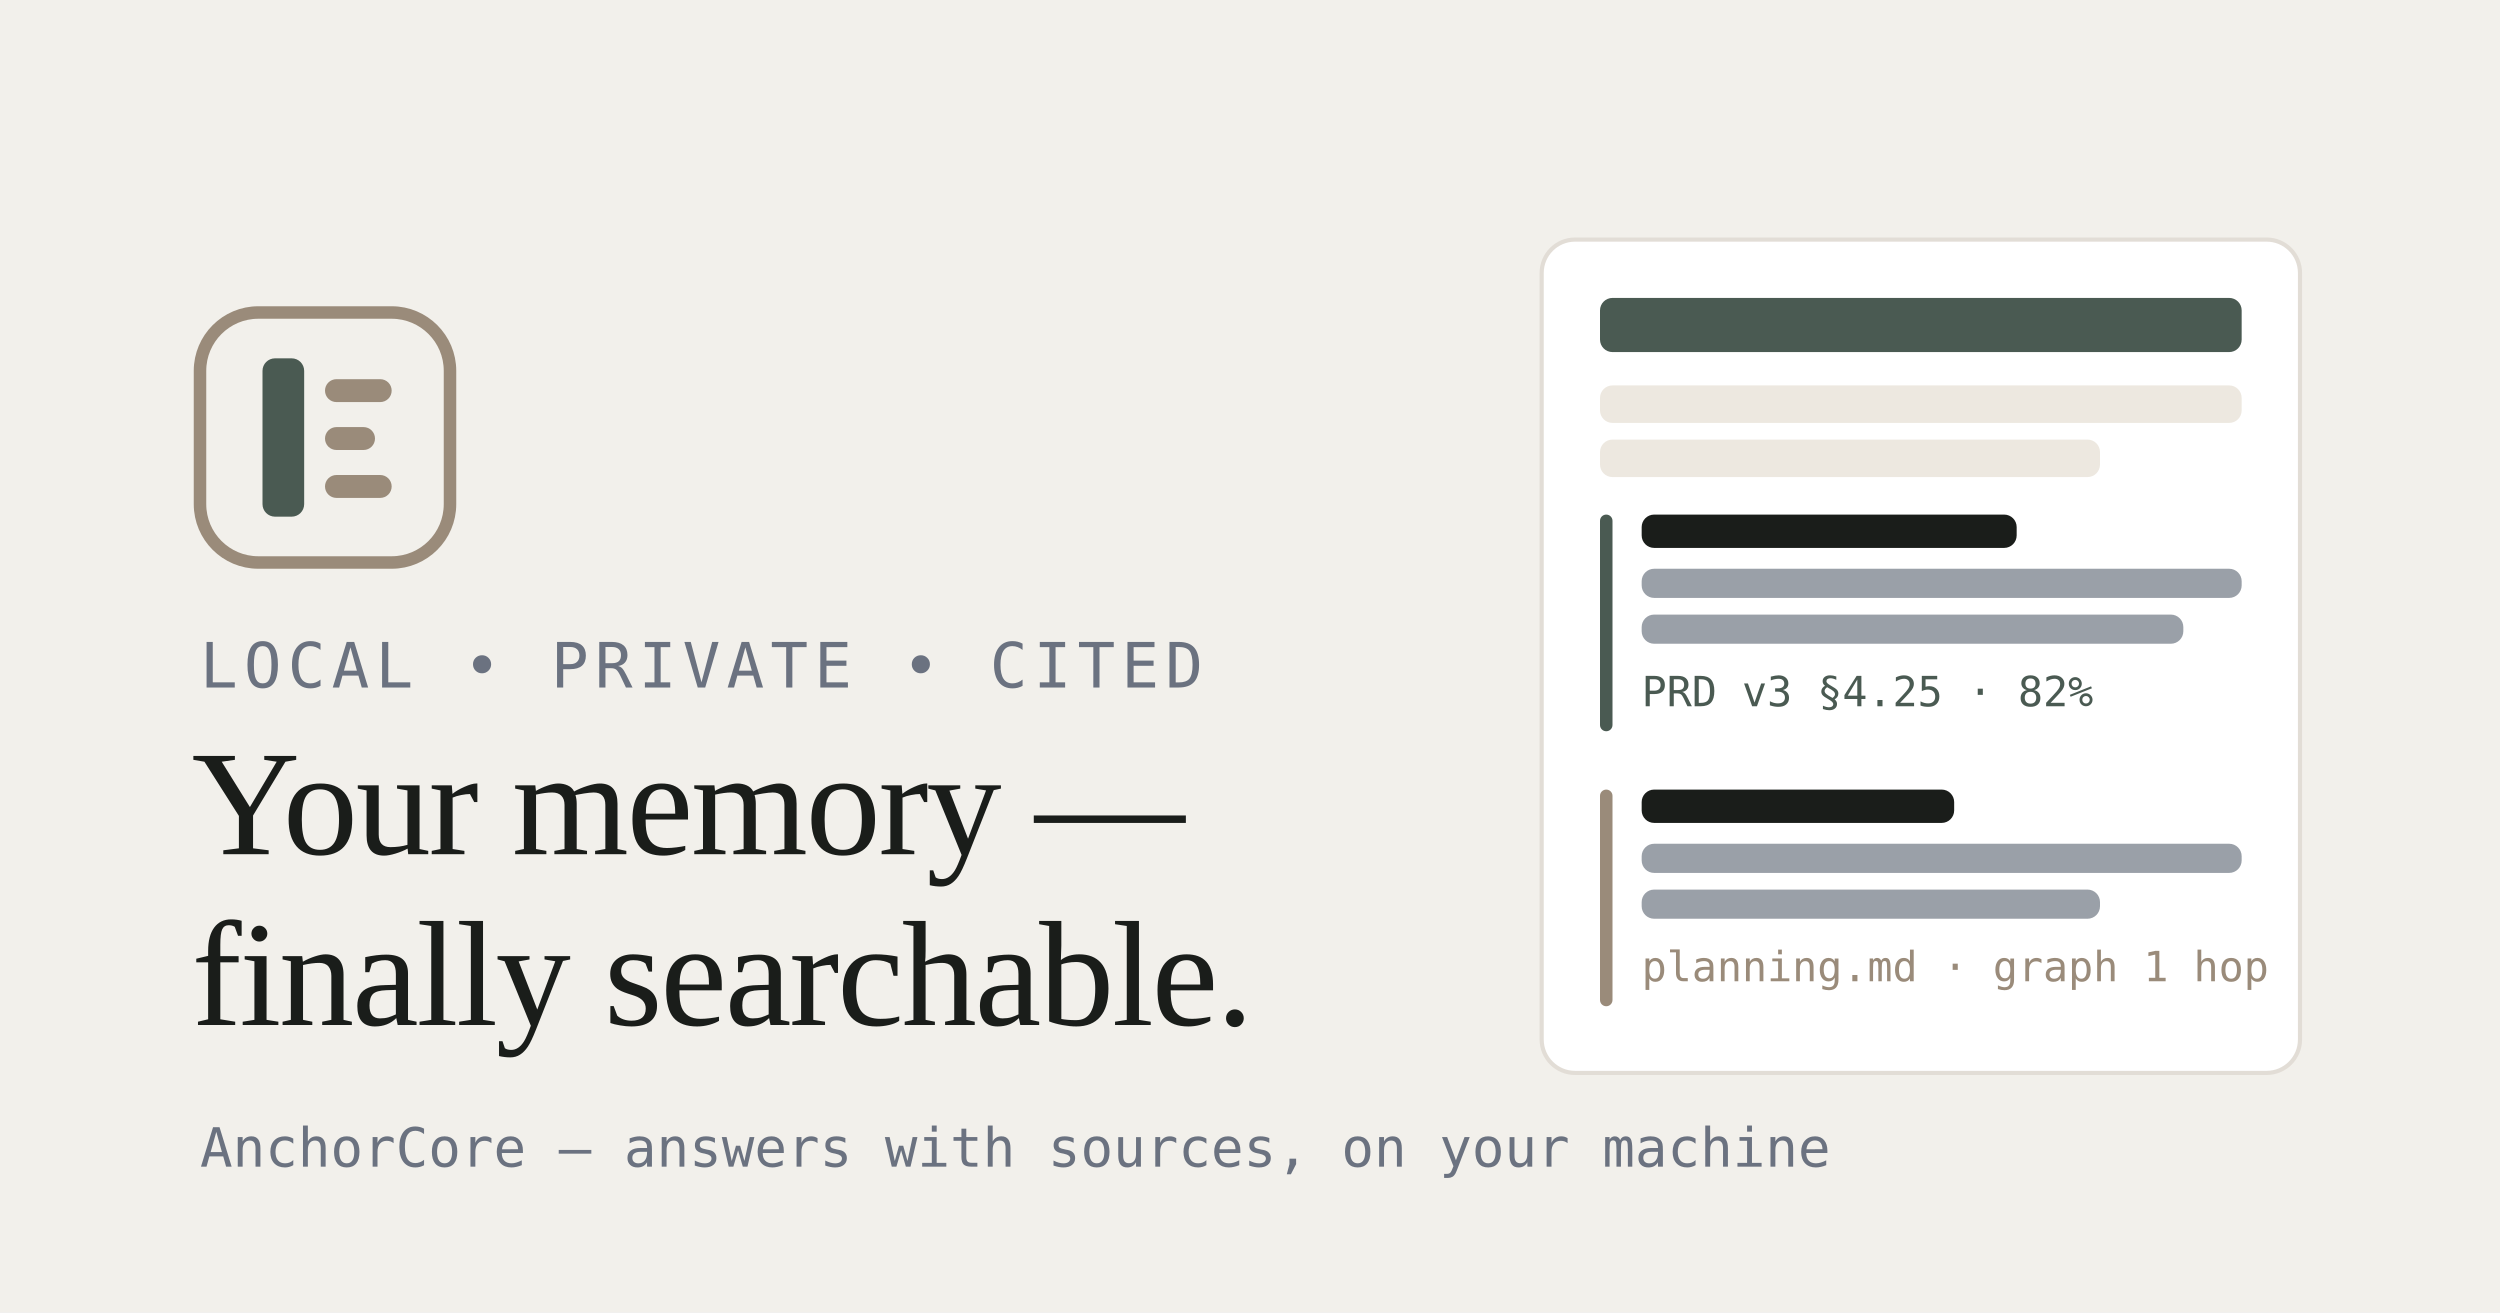
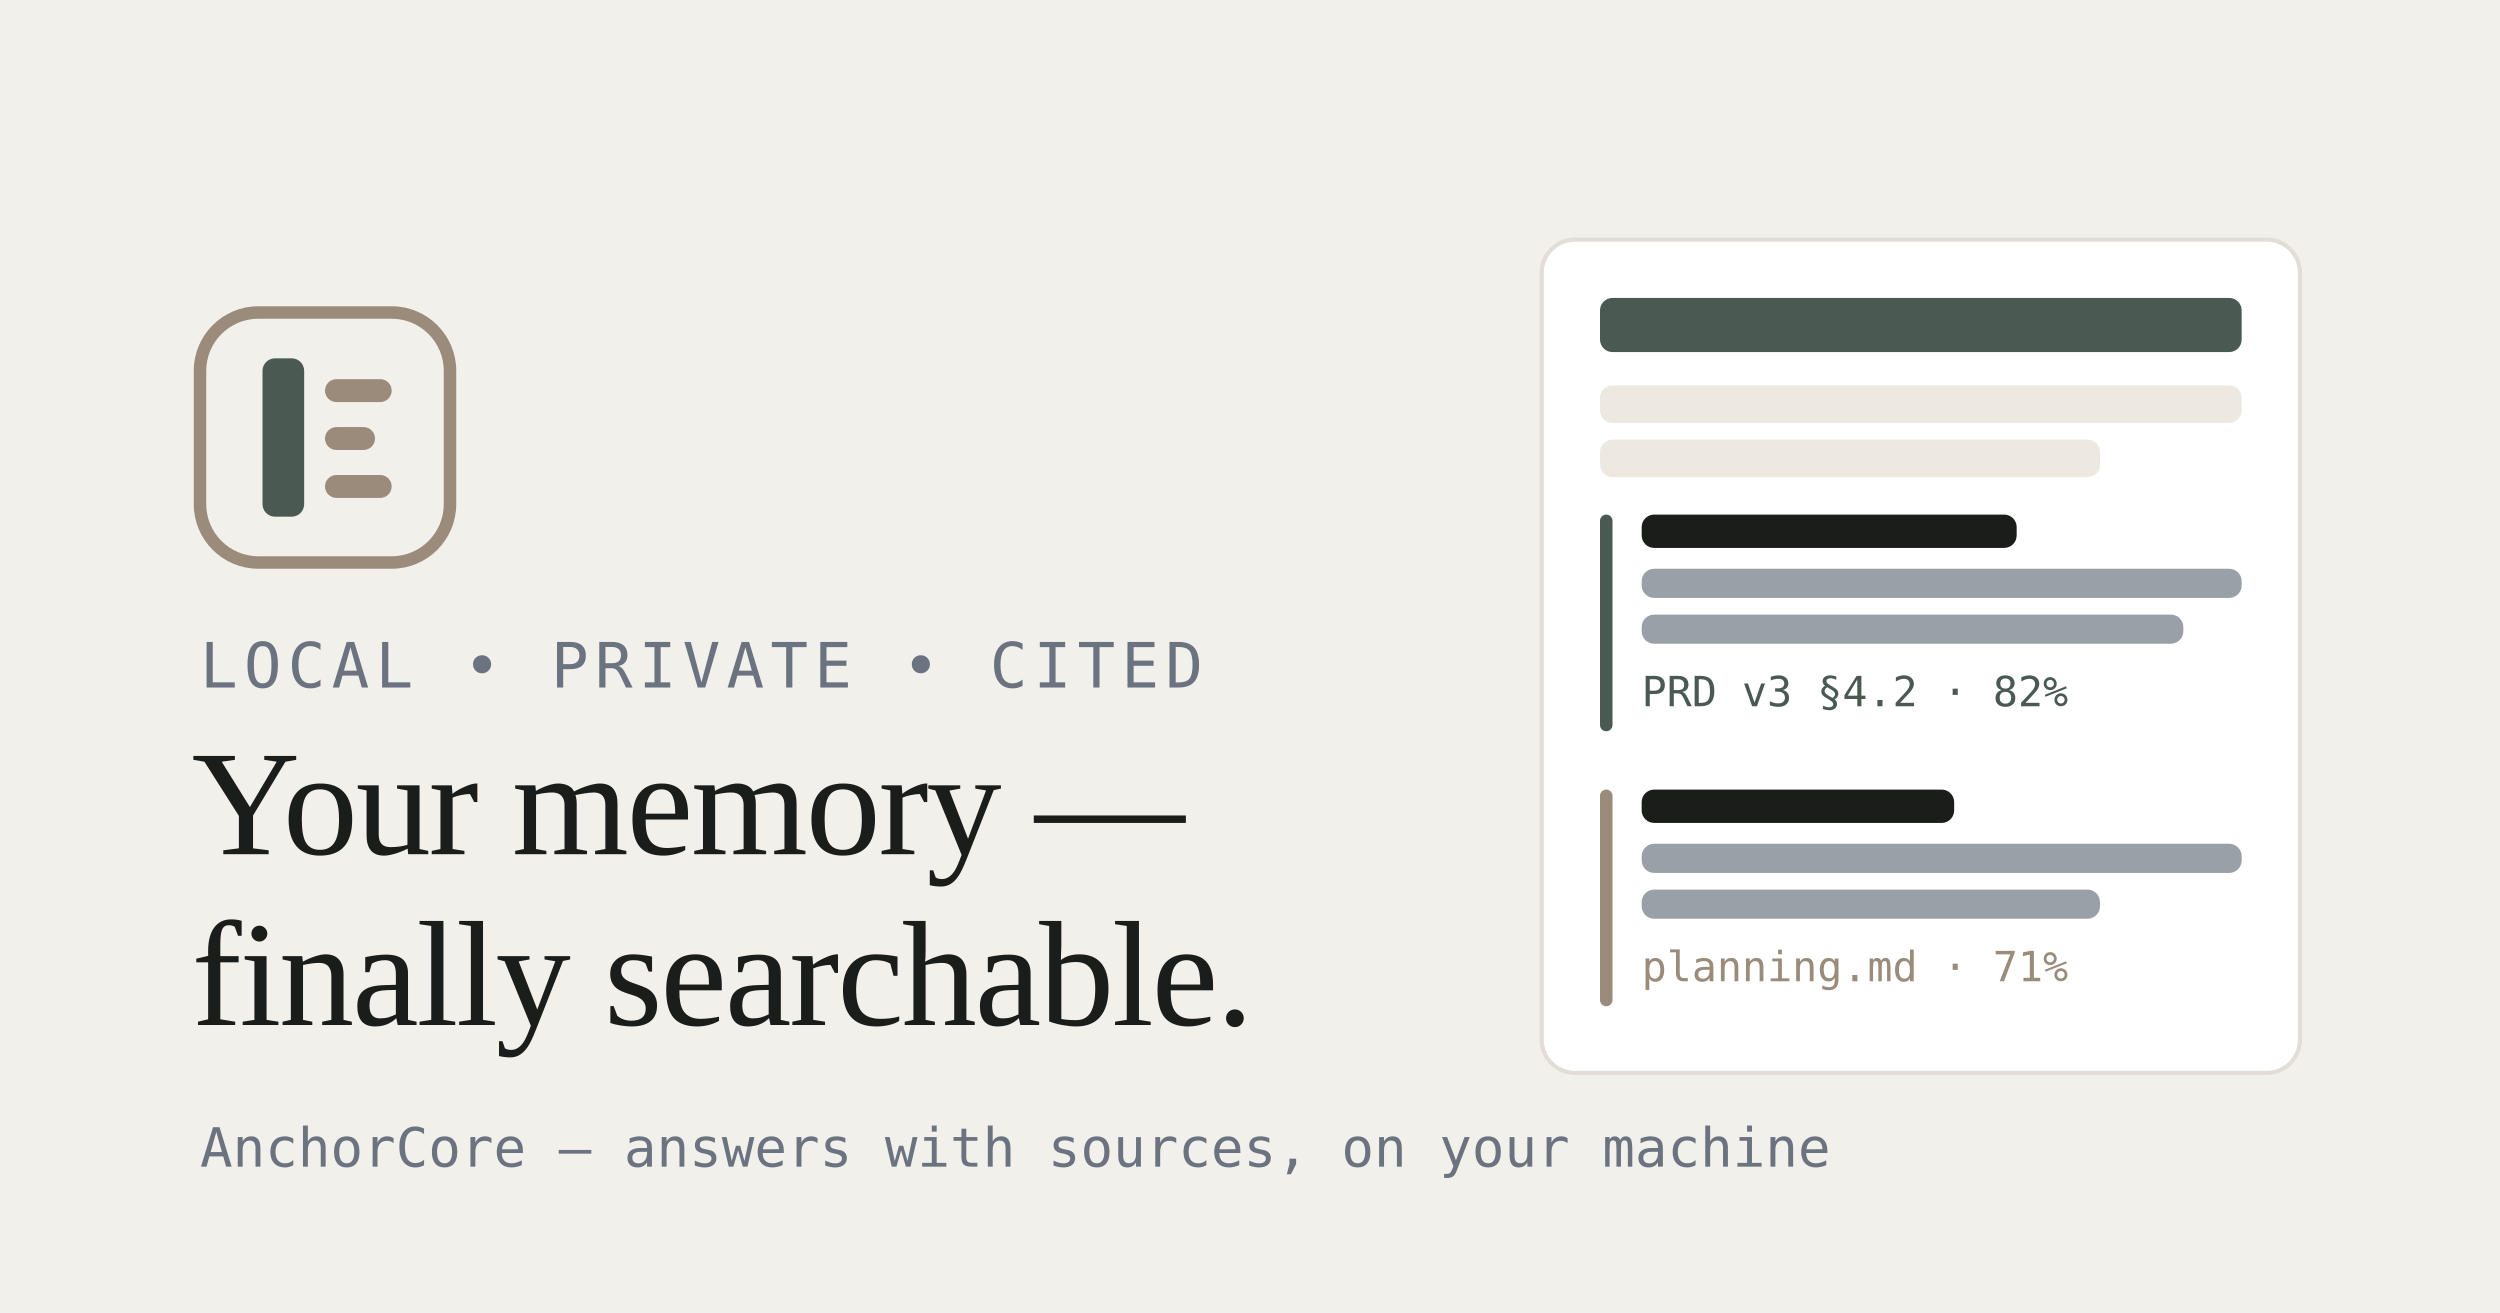
<svg xmlns="http://www.w3.org/2000/svg" viewBox="0 0 1200 630" font-family="Georgia, 'Times New Roman', serif">
  <rect width="1200" height="630" fill="#F2F0EB" />
  <g transform="translate(96,150)">
    <rect x="0" y="0" width="120" height="120" rx="28" fill="#F2F0EB" stroke="#9A8B7A" stroke-width="6" />
    <rect x="30" y="22" width="20" height="76" rx="6" fill="#4A5A52" />
    <rect x="60" y="32" width="32" height="11" rx="5.5" fill="#9A8B7A" />
    <rect x="60" y="55" width="24" height="11" rx="5.5" fill="#9A8B7A" />
    <rect x="60" y="78" width="32" height="11" rx="5.5" fill="#9A8B7A" />
  </g>
  <text x="96" y="330" font-size="30" letter-spacing="3" fill="#6b7280" font-family="ui-monospace, Menlo, monospace">LOCAL • PRIVATE • CITED</text>
  <text x="92" y="410" font-size="72" fill="#1a1d1a" letter-spacing="-1">Your memory —</text>
  <text x="92" y="492" font-size="72" fill="#1a1d1a" letter-spacing="-1">finally searchable.</text>
  <text x="96" y="560" font-size="26" fill="#6b7280" font-family="ui-monospace, Menlo, monospace">AnchorCore — answers with sources, on your machine</text>
  <g transform="translate(740,115)">
    <rect x="0" y="0" width="364" height="400" rx="16" fill="#ffffff" stroke="#e2ddd6" stroke-width="2" />
    <rect x="28" y="28" width="308" height="26" rx="6" fill="#4A5A52" />
    <rect x="28" y="70" width="308" height="18" rx="6" fill="#EDE8E0" />
    <rect x="28" y="96" width="240" height="18" rx="6" fill="#EDE8E0" />
    <g transform="translate(28,132)">
      <rect x="0" y="0" width="6" height="104" rx="3" fill="#4A5A52" />
      <rect x="20" y="0" width="180" height="16" rx="6" fill="#1a1d1a" />
      <rect x="20" y="26" width="288" height="14" rx="6" fill="#9aa0a8" />
      <rect x="20" y="48" width="260" height="14" rx="6" fill="#9aa0a8" />
-       <text x="20" y="92" font-size="20" fill="#4A5A52" font-family="ui-monospace, Menlo, monospace">PRD v3 §4.25 · 82%</text>
+       <text x="20" y="92" font-size="20" fill="#4A5A52" font-family="ui-monospace, Menlo, monospace">PRD v3 §4.2 · 82%</text>
    </g>
    <g transform="translate(28,264)">
      <rect x="0" y="0" width="6" height="104" rx="3" fill="#9A8B7A" />
      <rect x="20" y="0" width="150" height="16" rx="6" fill="#1a1d1a" />
      <rect x="20" y="26" width="288" height="14" rx="6" fill="#9aa0a8" />
      <rect x="20" y="48" width="220" height="14" rx="6" fill="#9aa0a8" />
-       <text x="20" y="92" font-size="20" fill="#9A8B7A" font-family="ui-monospace, Menlo, monospace">planning.md · graph 1 hop</text>
+       <text x="20" y="92" font-size="20" fill="#9A8B7A" font-family="ui-monospace, Menlo, monospace">planning.md · 71%</text>
    </g>
  </g>
</svg>
